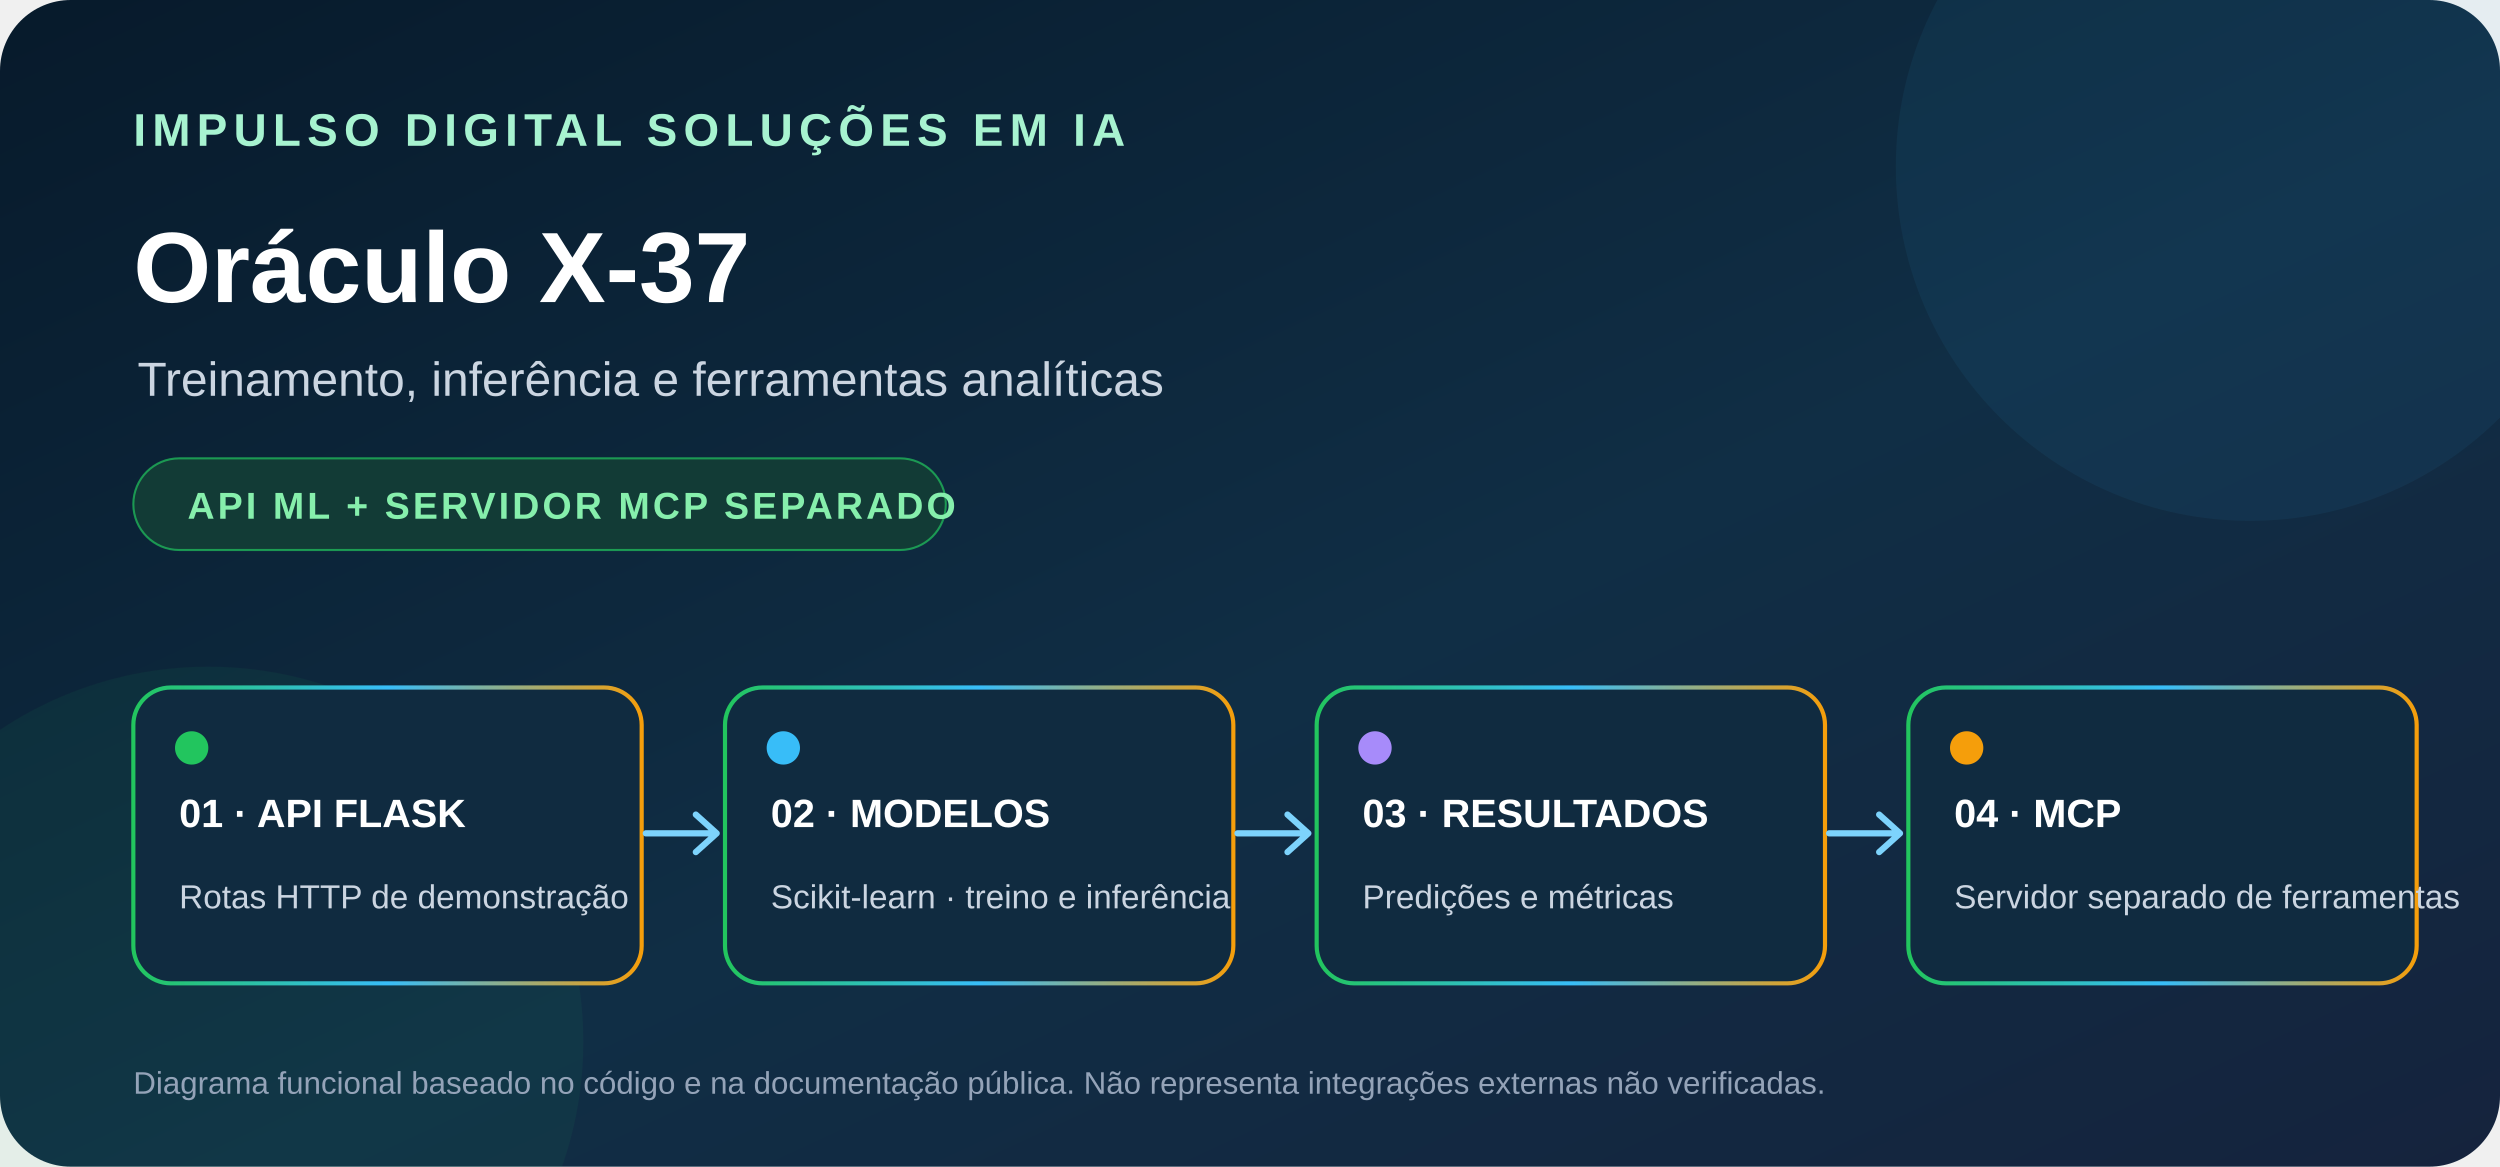
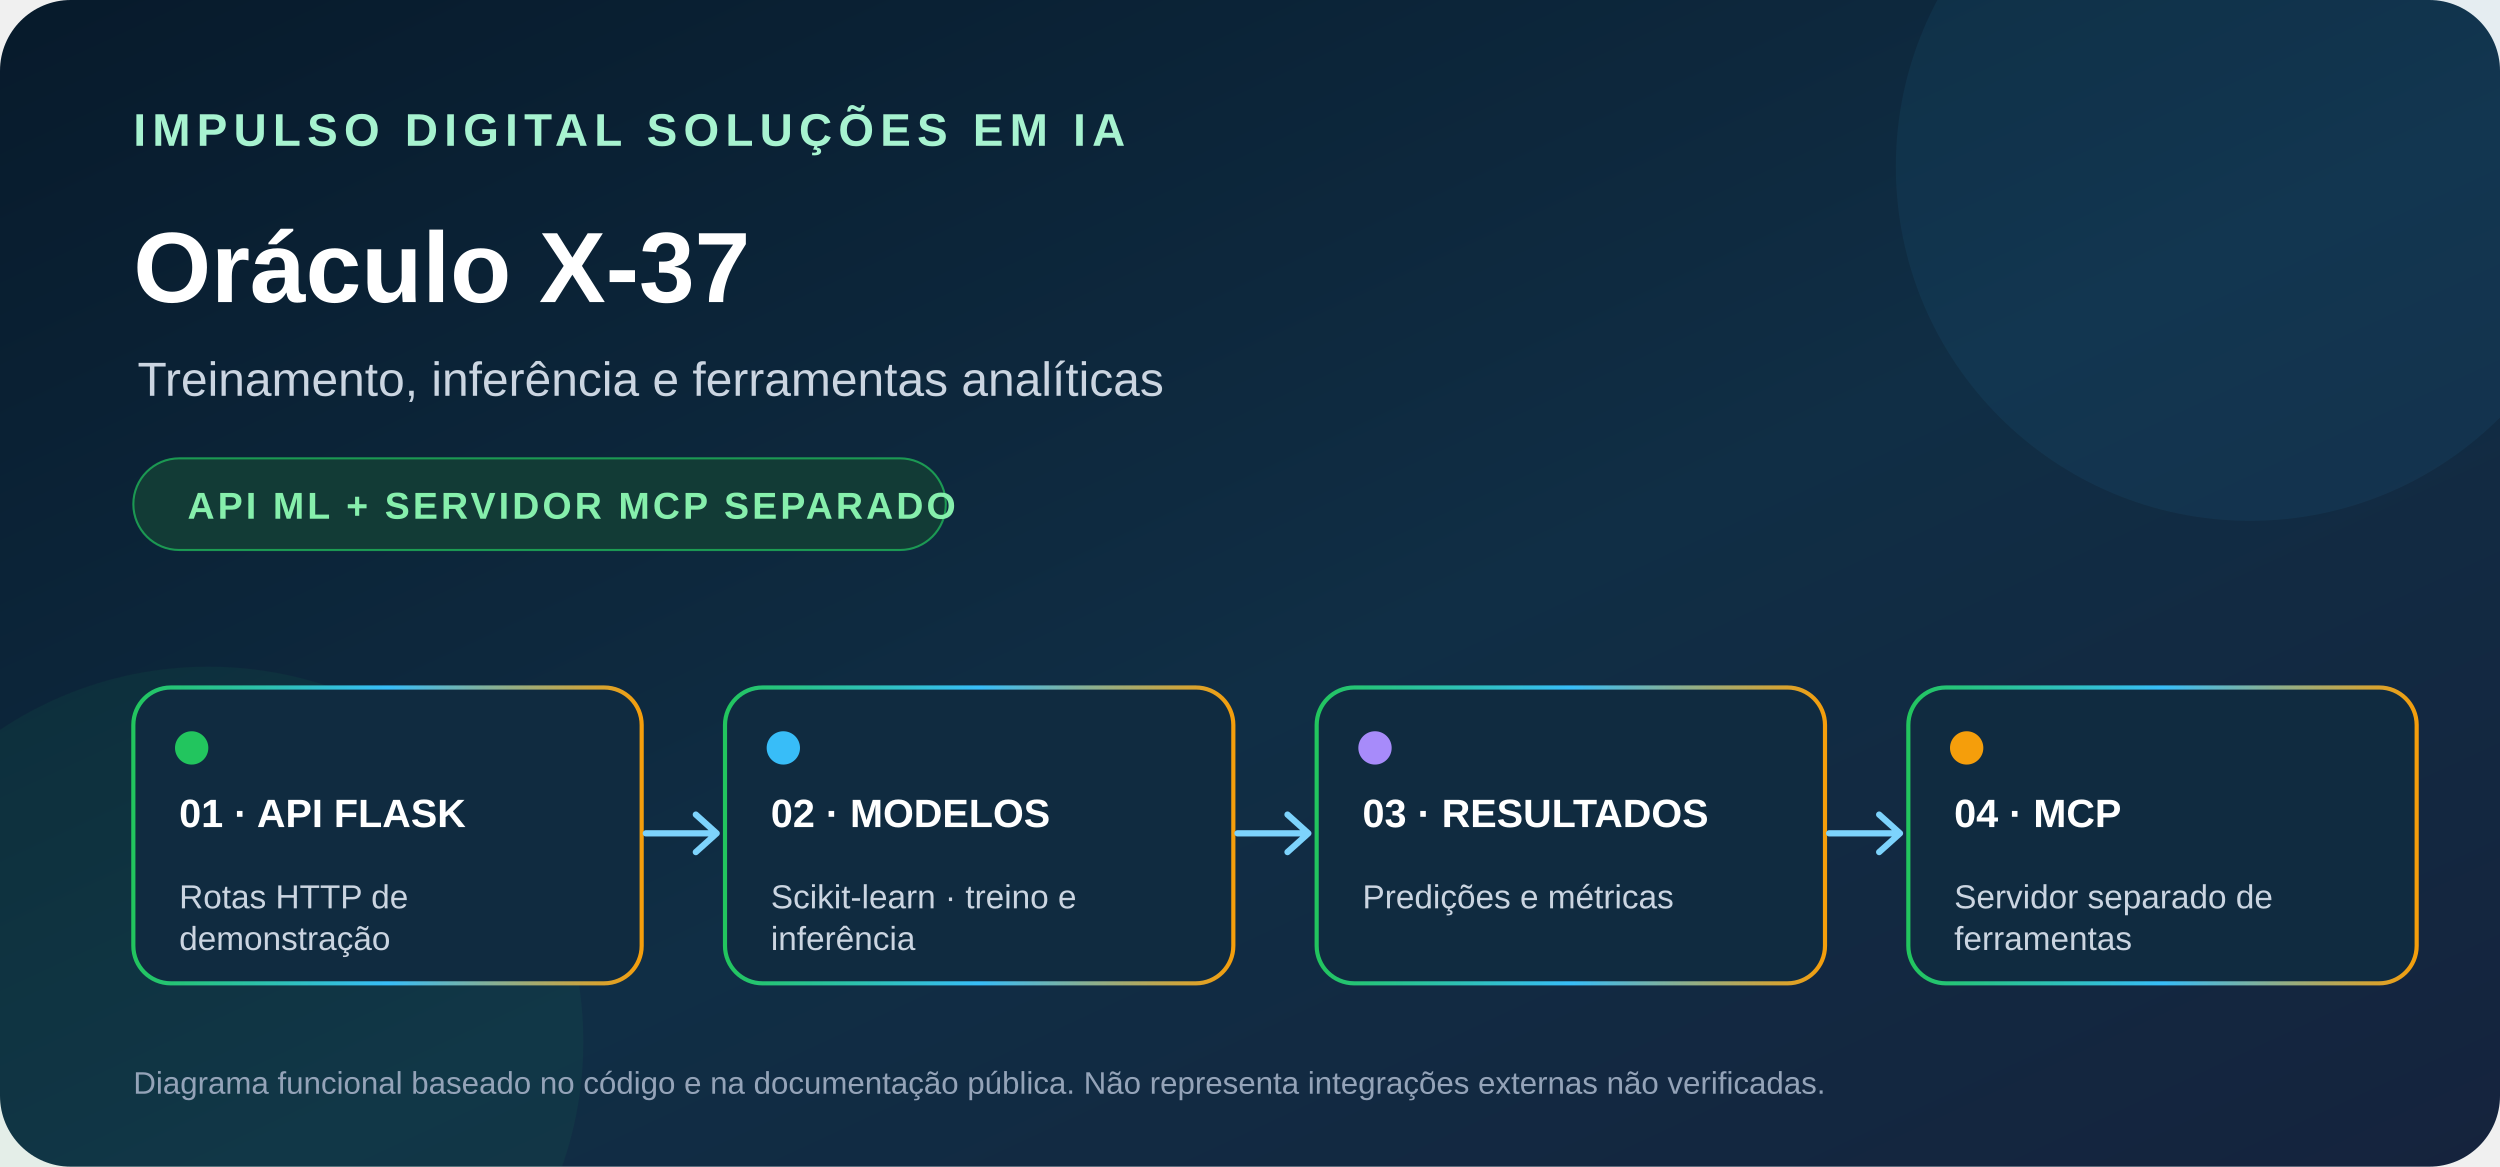
<svg xmlns="http://www.w3.org/2000/svg" width="1200" height="560" viewBox="0 0 1200 560" role="img" aria-labelledby="title desc">
  <defs>
    <linearGradient id="bg" x1="0" y1="0" x2="1" y2="1">
      <stop offset="0" stop-color="#071a2b" />
      <stop offset=".55" stop-color="#102e45" />
      <stop offset="1" stop-color="#15233d" />
    </linearGradient>
    <linearGradient id="line" x1="0" y1="0" x2="1" y2="0">
      <stop stop-color="#22c55e" />
      <stop offset=".5" stop-color="#38bdf8" />
      <stop offset="1" stop-color="#f59e0b" />
    </linearGradient>
    <filter id="glow">
      <feGaussianBlur stdDeviation="8" result="b" />
      <feMerge>
        <feMergeNode in="b" />
        <feMergeNode in="SourceGraphic" />
      </feMerge>
    </filter>
  </defs>
  <rect width="1200" height="560" rx="34" fill="url(#bg)" />
  <circle cx="1080" cy="80" r="170" fill="#38bdf8" opacity=".06" />
  <circle cx="100" cy="500" r="180" fill="#22c55e" opacity=".06" />
  <text x="64" y="70" fill="#a7f3d0" font-family="Arial,sans-serif" font-size="22" font-weight="700" letter-spacing="3">IMPULSO DIGITAL SOLUÇÕES EM IA</text>
  <text x="64" y="145" fill="#ffffff" font-family="Arial,sans-serif" font-size="48" font-weight="700">Oráculo X-37</text>
  <text x="66" y="190" fill="#cbd5e1" font-family="Arial,sans-serif" font-size="23">Treinamento, inferência e ferramentas analíticas</text>
  <rect x="64" y="220" width="390" height="44" rx="22" fill="#123b36" stroke="#22c55e" stroke-opacity=".7" />
  <text x="90" y="249" fill="#86efac" font-family="Arial,sans-serif" font-size="18" font-weight="700" letter-spacing="1.5">API ML + SERVIDOR MCP SEPARADO</text>
  <g>
    <rect x="64" y="330" width="244" height="142" rx="18" fill="#102b40" stroke="url(#line)" stroke-width="2" />
    <circle cx="92" cy="359" r="8" fill="#22c55e" />
    <text x="86" y="397" fill="#ffffff" font-family="Arial,sans-serif" font-size="19" font-weight="700">01 · API FLASK</text>
-     <text x="86" y="436" fill="#cbd5e1" font-family="Arial,sans-serif" font-size="16">Rotas HTTP de demonstração</text>
+     <text x="86" y="436" fill="#cbd5e1" font-family="Arial,sans-serif" font-size="16">
+       <tspan x="86" dy="0">Rotas HTTP de</tspan>
+       <tspan x="86" dy="20">demonstração</tspan>
+     </text>
  </g>
  <path d="M310 400 h34 l-10 -9 m10 9 l-10 9" fill="none" stroke="#7dd3fc" stroke-width="3" stroke-linecap="round" stroke-linejoin="round" />
  <g>
    <rect x="348" y="330" width="244" height="142" rx="18" fill="#102b40" stroke="url(#line)" stroke-width="2" />
    <circle cx="376" cy="359" r="8" fill="#38bdf8" />
    <text x="370" y="397" fill="#ffffff" font-family="Arial,sans-serif" font-size="19" font-weight="700">02 · MODELOS</text>
-     <text x="370" y="436" fill="#cbd5e1" font-family="Arial,sans-serif" font-size="16">Scikit-learn · treino e inferência</text>
+     <text x="370" y="436" fill="#cbd5e1" font-family="Arial,sans-serif" font-size="16">
+       <tspan x="370" dy="0">Scikit-learn · treino e</tspan>
+       <tspan x="370" dy="20">inferência</tspan>
+     </text>
  </g>
  <path d="M594 400 h34 l-10 -9 m10 9 l-10 9" fill="none" stroke="#7dd3fc" stroke-width="3" stroke-linecap="round" stroke-linejoin="round" />
  <g>
    <rect x="632" y="330" width="244" height="142" rx="18" fill="#102b40" stroke="url(#line)" stroke-width="2" />
    <circle cx="660" cy="359" r="8" fill="#a78bfa" />
    <text x="654" y="397" fill="#ffffff" font-family="Arial,sans-serif" font-size="19" font-weight="700">03 · RESULTADOS</text>
    <text x="654" y="436" fill="#cbd5e1" font-family="Arial,sans-serif" font-size="16">Predições e métricas</text>
  </g>
  <path d="M878 400 h34 l-10 -9 m10 9 l-10 9" fill="none" stroke="#7dd3fc" stroke-width="3" stroke-linecap="round" stroke-linejoin="round" />
  <g>
    <rect x="916" y="330" width="244" height="142" rx="18" fill="#102b40" stroke="url(#line)" stroke-width="2" />
    <circle cx="944" cy="359" r="8" fill="#f59e0b" />
    <text x="938" y="397" fill="#ffffff" font-family="Arial,sans-serif" font-size="19" font-weight="700">04 · MCP</text>
-     <text x="938" y="436" fill="#cbd5e1" font-family="Arial,sans-serif" font-size="16">Servidor separado de ferramentas</text>
+     <text x="938" y="436" fill="#cbd5e1" font-family="Arial,sans-serif" font-size="16">
+       <tspan x="938" dy="0">Servidor separado de</tspan>
+       <tspan x="938" dy="20">ferramentas</tspan>
+     </text>
  </g>
  <text x="64" y="525" fill="#94a3b8" font-family="Arial,sans-serif" font-size="15">Diagrama funcional baseado no código e na documentação pública. Não representa integrações externas não verificadas.</text>
</svg>
